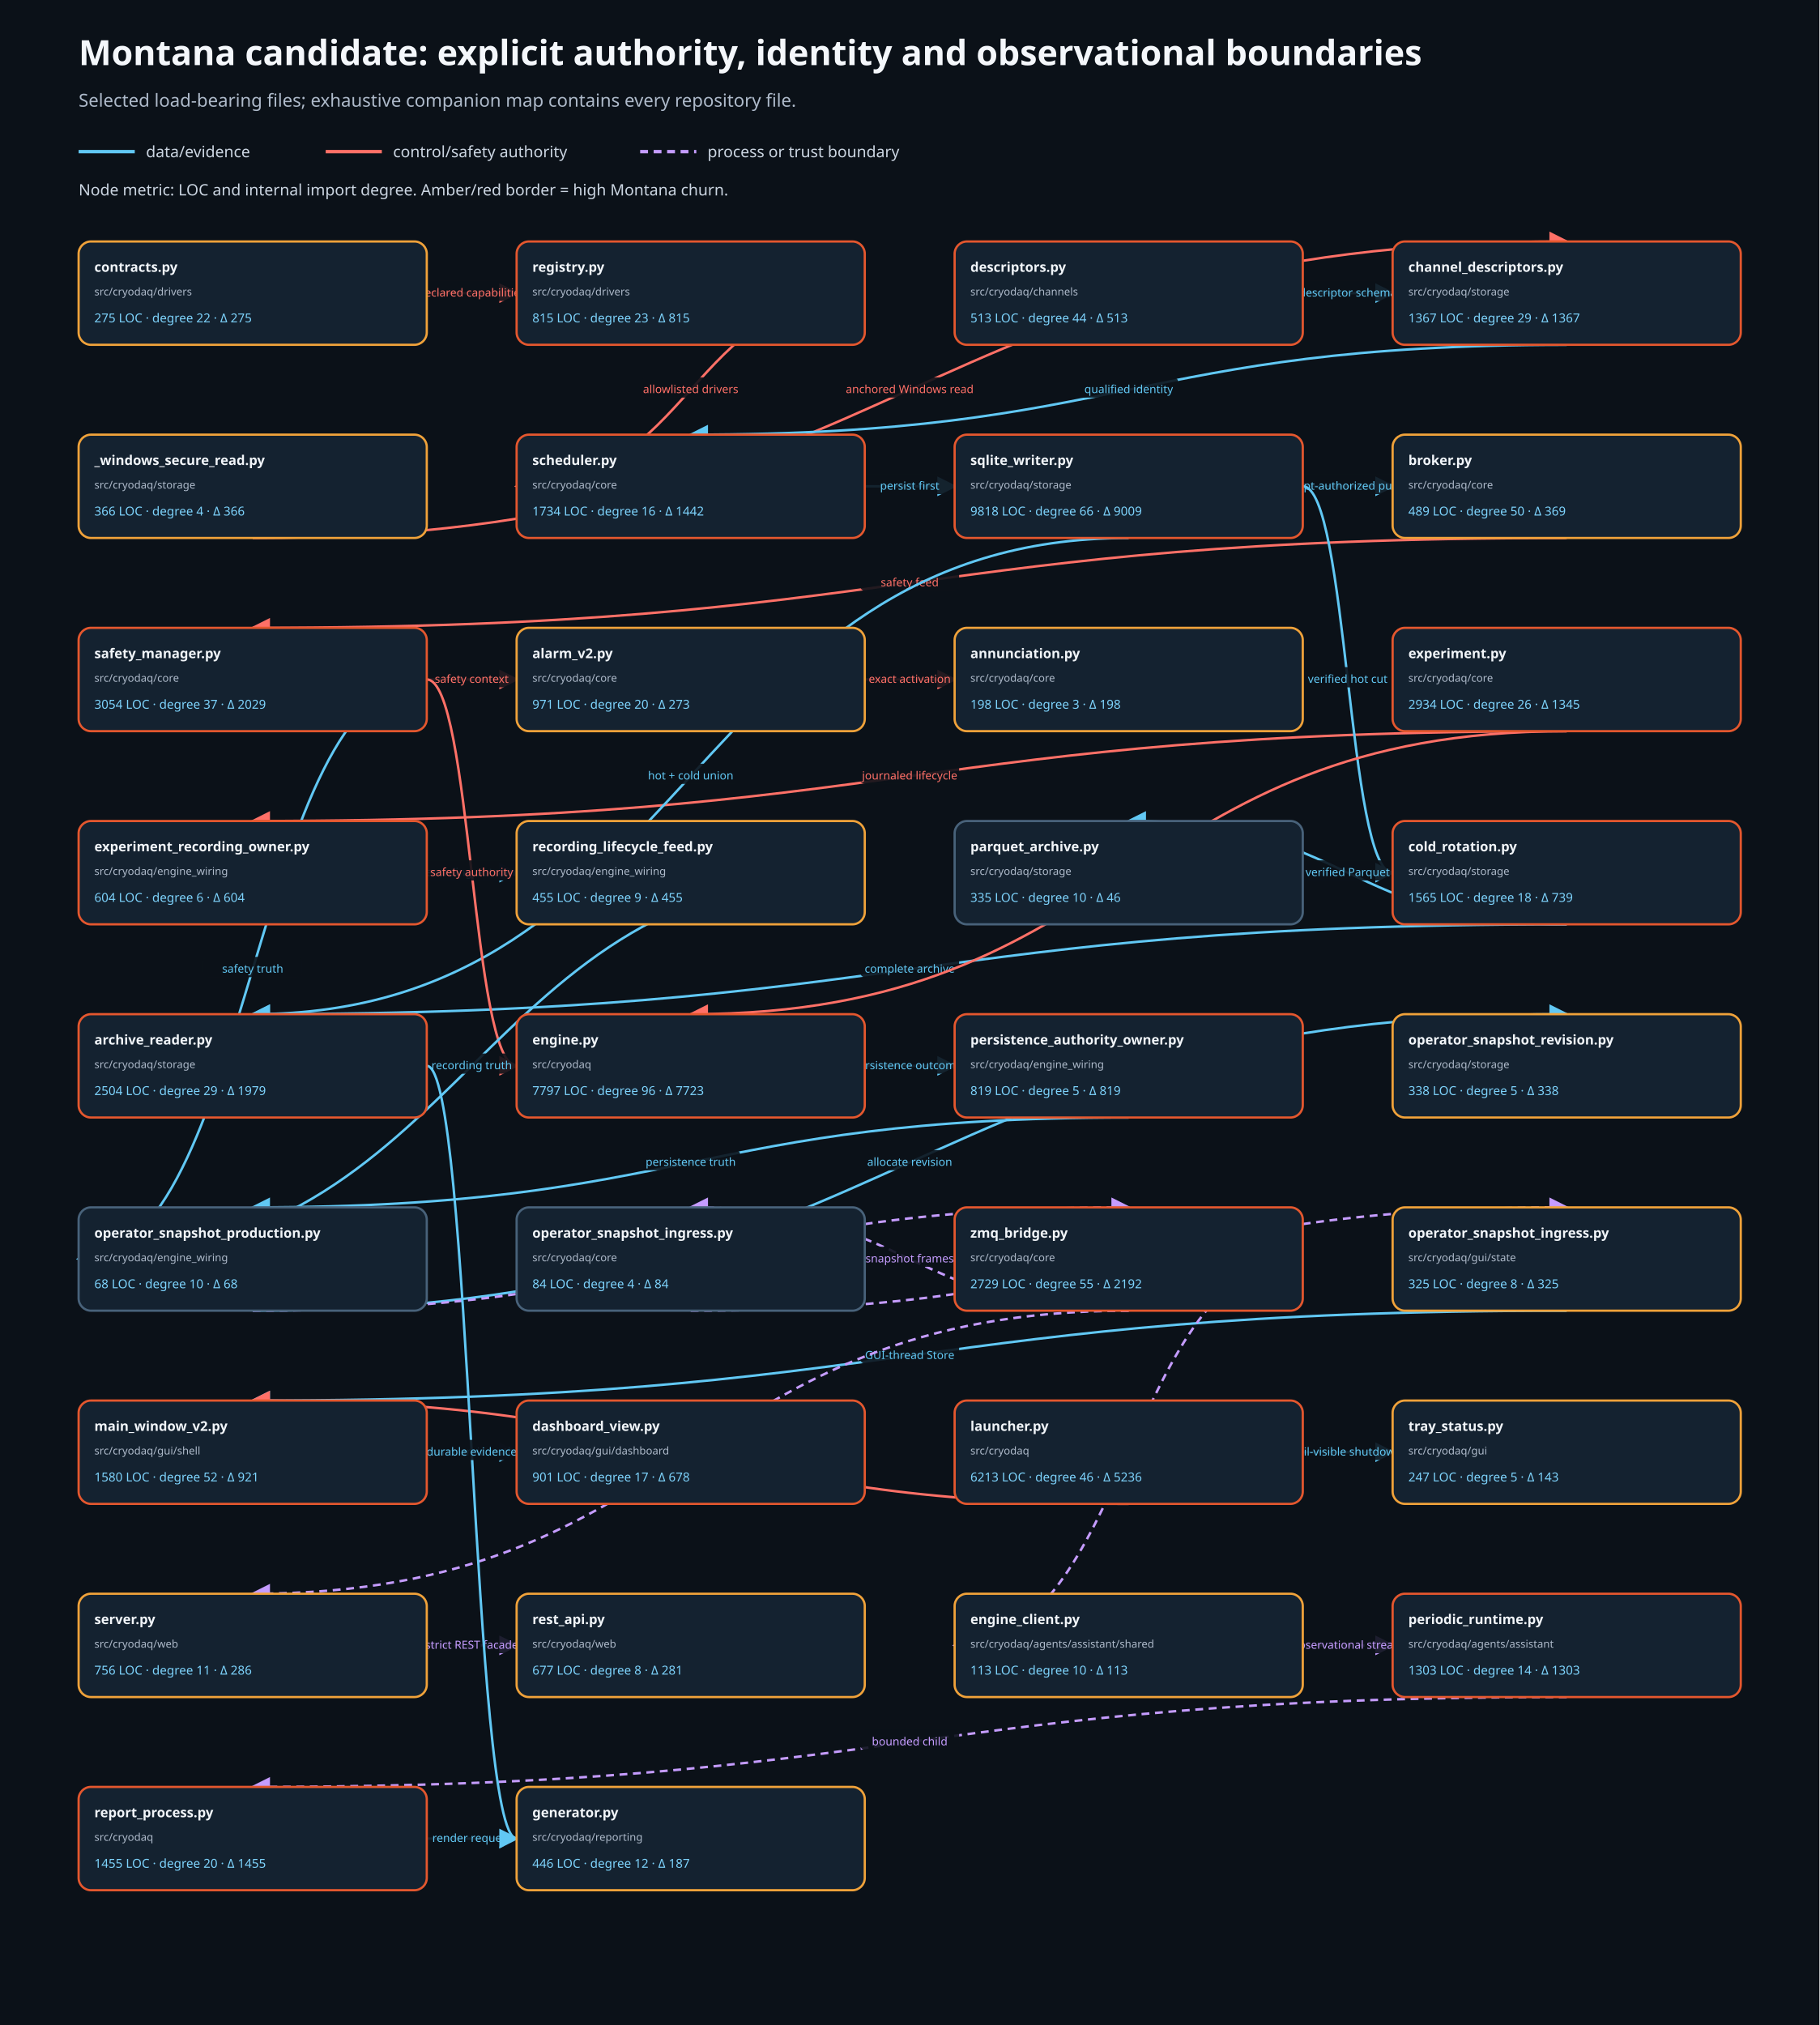
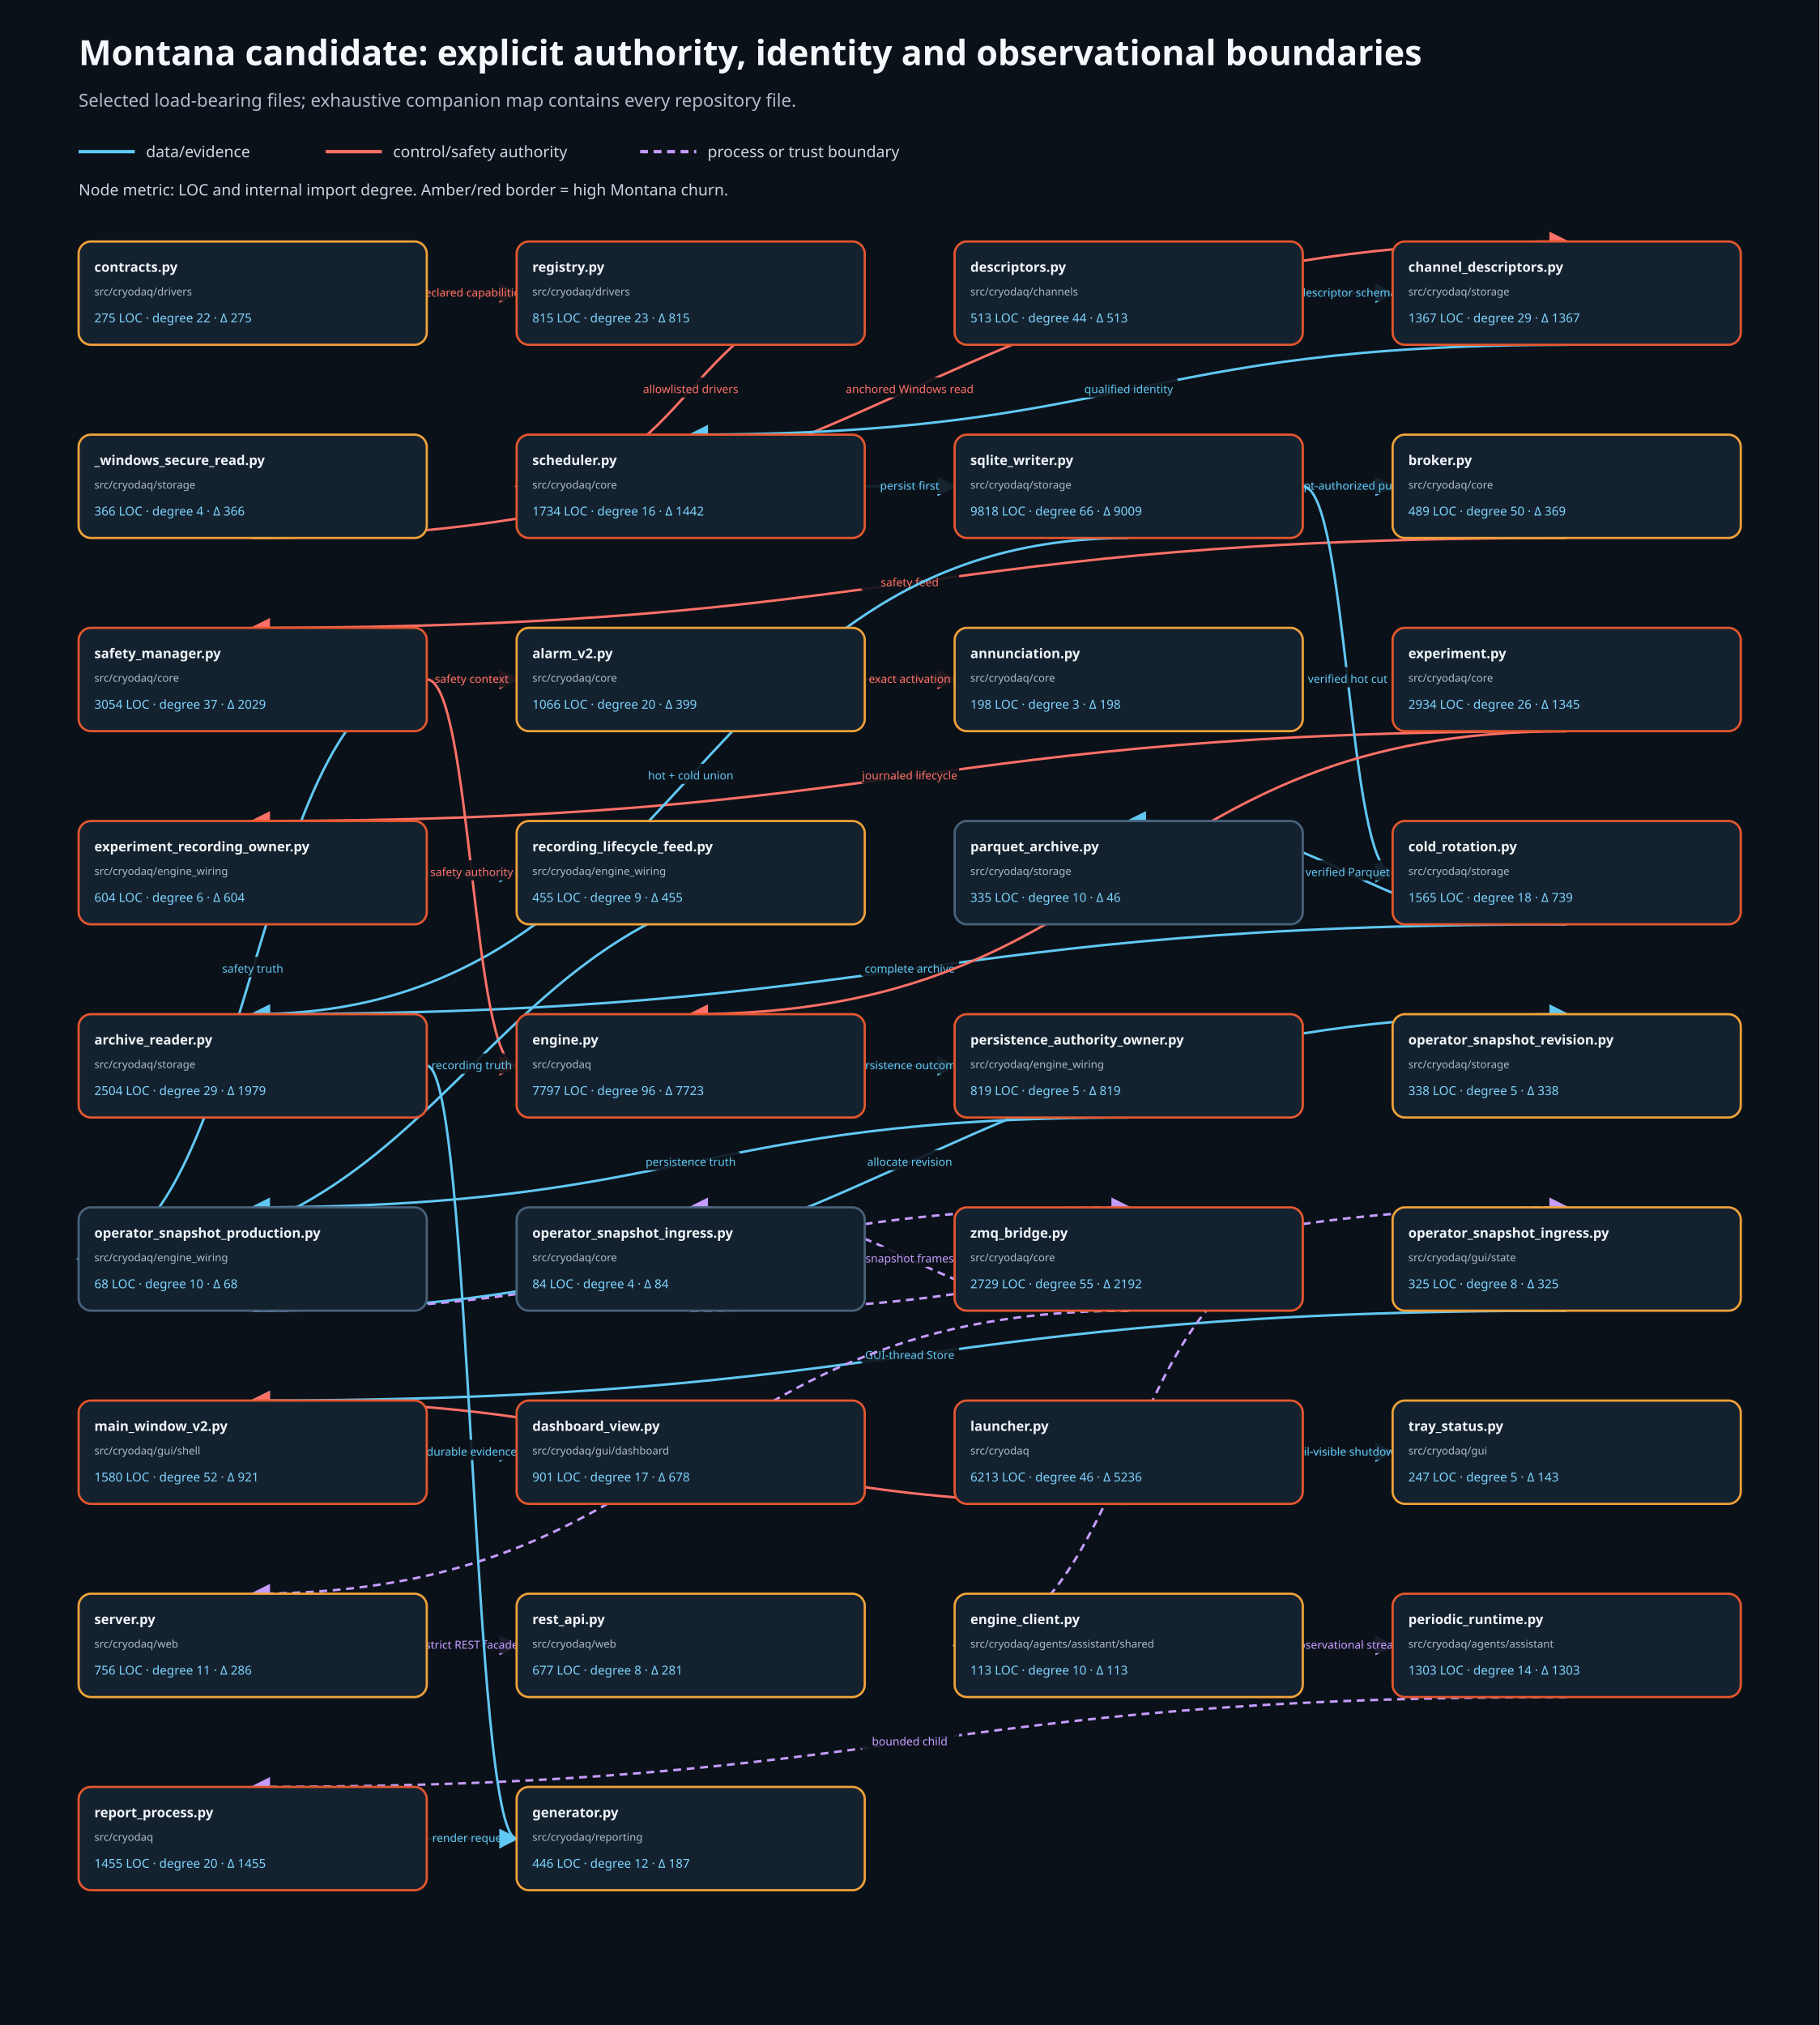
<svg xmlns="http://www.w3.org/2000/svg" role="img" aria-labelledby="title desc" viewBox="0 0 1620 1803" width="1620" height="1803">
  <defs>
    <marker id="dataArrow" markerWidth="8" markerHeight="8" refX="7" refY="4" orient="auto">
      <path d="M0,0 L8,4 L0,8 Z" fill="#61c8f4" />
    </marker>
    <marker id="controlArrow" markerWidth="8" markerHeight="8" refX="7" refY="4" orient="auto">
      <path d="M0,0 L8,4 L0,8 Z" fill="#ff7067" />
    </marker>
    <marker id="boundaryArrow" markerWidth="8" markerHeight="8" refX="7" refY="4" orient="auto">
      <path d="M0,0 L8,4 L0,8 Z" fill="#c59cff" />
    </marker>
  </defs>
  <rect width="100%" height="100%" fill="#0b1118" />
  <text x="70" y="58" fill="#f4f7fb" font-family="Segoe UI, sans-serif" font-size="31" font-weight="700">Montana candidate: explicit authority, identity and observational boundaries</text>
  <text x="70" y="95" fill="#aebaca" font-family="Segoe UI, sans-serif" font-size="16">Selected load-bearing files; exhaustive companion map contains every repository file.</text>
  <g aria-label="Legend" font-family="Segoe UI, sans-serif" font-size="14">
    <line x1="70" y1="135" x2="120" y2="135" stroke="#61c8f4" stroke-width="3" />
    <text x="130" y="140" fill="#cbd5e1">data/evidence</text>
    <line x1="290" y1="135" x2="340" y2="135" stroke="#ff7067" stroke-width="3" />
    <text x="350" y="140" fill="#cbd5e1">control/safety authority</text>
    <line x1="570" y1="135" x2="620" y2="135" stroke="#c59cff" stroke-width="3" stroke-dasharray="7 5" />
    <text x="630" y="140" fill="#cbd5e1">process or trust boundary</text>
    <text x="70" y="174" fill="#cbd5e1">Node metric: LOC and internal import degree. Amber/red border = high Montana churn.</text>
  </g>
  <g class="architecture-edges" fill="none">
    <path d="M380,261.0 C420.0,261.0 420.0,261.0 460,261.0" stroke="#ff7067" stroke-width="2.2" marker-end="url(#controlArrow)" />
    <rect x="376.0" y="250.0" width="88" height="18" rx="4" fill="#0b1118" opacity=".9" />
    <text x="420.0" y="264.0" text-anchor="middle" fill="#ff7067" font-family="Segoe UI, sans-serif" font-size="10">declared capabilities</text>
    <path d="M770,261.0 C615.0,261.0 615.0,433.0 460,433.0" stroke="#ff7067" stroke-width="2.2" marker-end="url(#controlArrow)" />
    <rect x="571.0" y="336.0" width="88" height="18" rx="4" fill="#0b1118" opacity=".9" />
    <text x="615.0" y="350.0" text-anchor="middle" fill="#ff7067" font-family="Segoe UI, sans-serif" font-size="10">allowlisted drivers</text>
    <path d="M1160,261.0 C1200.0,261.0 1200.0,261.0 1240,261.0" stroke="#61c8f4" stroke-width="2.2" marker-end="url(#dataArrow)" />
    <rect x="1156.0" y="250.0" width="88" height="18" rx="4" fill="#0b1118" opacity=".9" />
    <text x="1200.0" y="264.0" text-anchor="middle" fill="#61c8f4" font-family="Segoe UI, sans-serif" font-size="10">descriptor schema</text>
    <path d="M225.0,479 C810.0,479 810.0,215 1395.0,215" stroke="#ff7067" stroke-width="2.2" marker-end="url(#controlArrow)" />
    <rect x="766.0" y="336.0" width="88" height="18" rx="4" fill="#0b1118" opacity=".9" />
    <text x="810.0" y="350.0" text-anchor="middle" fill="#ff7067" font-family="Segoe UI, sans-serif" font-size="10">anchored Windows read</text>
    <path d="M1395.0,307 C1005.0,307 1005.0,387 615.0,387" stroke="#61c8f4" stroke-width="2.2" marker-end="url(#dataArrow)" />
    <rect x="961.0" y="336.0" width="88" height="18" rx="4" fill="#0b1118" opacity=".9" />
    <text x="1005.0" y="350.0" text-anchor="middle" fill="#61c8f4" font-family="Segoe UI, sans-serif" font-size="10">qualified identity</text>
    <path d="M770,433.0 C810.0,433.0 810.0,433.0 850,433.0" stroke="#61c8f4" stroke-width="2.2" marker-end="url(#dataArrow)" />
    <rect x="766.0" y="422.0" width="88" height="18" rx="4" fill="#0b1118" opacity=".9" />
    <text x="810.0" y="436.0" text-anchor="middle" fill="#61c8f4" font-family="Segoe UI, sans-serif" font-size="10">persist first</text>
    <path d="M1160,433.0 C1200.0,433.0 1200.0,433.0 1240,433.0" stroke="#61c8f4" stroke-width="2.2" marker-end="url(#dataArrow)" />
    <rect x="1156.0" y="422.0" width="88" height="18" rx="4" fill="#0b1118" opacity=".9" />
    <text x="1200.0" y="436.0" text-anchor="middle" fill="#61c8f4" font-family="Segoe UI, sans-serif" font-size="10">receipt-authorized publish</text>
    <path d="M1395.0,479 C810.0,479 810.0,559 225.0,559" stroke="#ff7067" stroke-width="2.2" marker-end="url(#controlArrow)" />
    <rect x="766.0" y="508.0" width="88" height="18" rx="4" fill="#0b1118" opacity=".9" />
    <text x="810.0" y="522.0" text-anchor="middle" fill="#ff7067" font-family="Segoe UI, sans-serif" font-size="10">safety feed</text>
    <path d="M380,605.0 C420.0,605.0 420.0,605.0 460,605.0" stroke="#ff7067" stroke-width="2.2" marker-end="url(#controlArrow)" />
    <rect x="376.0" y="594.0" width="88" height="18" rx="4" fill="#0b1118" opacity=".9" />
    <text x="420.0" y="608.0" text-anchor="middle" fill="#ff7067" font-family="Segoe UI, sans-serif" font-size="10">safety context</text>
    <path d="M770,605.0 C810.0,605.0 810.0,605.0 850,605.0" stroke="#ff7067" stroke-width="2.2" marker-end="url(#controlArrow)" />
    <rect x="766.0" y="594.0" width="88" height="18" rx="4" fill="#0b1118" opacity=".9" />
    <text x="810.0" y="608.0" text-anchor="middle" fill="#ff7067" font-family="Segoe UI, sans-serif" font-size="10">exact activation</text>
    <path d="M1395.0,651 C810.0,651 810.0,731 225.0,731" stroke="#ff7067" stroke-width="2.2" marker-end="url(#controlArrow)" />
    <rect x="766.0" y="680.0" width="88" height="18" rx="4" fill="#0b1118" opacity=".9" />
    <text x="810.0" y="694.0" text-anchor="middle" fill="#ff7067" font-family="Segoe UI, sans-serif" font-size="10">journaled lifecycle</text>
    <path d="M380,777.0 C420.0,777.0 420.0,777.0 460,777.0" stroke="#61c8f4" stroke-width="2.2" marker-end="url(#dataArrow)" />
    <rect x="376.0" y="766.0" width="88" height="18" rx="4" fill="#0b1118" opacity=".9" />
    <text x="420.0" y="780.0" text-anchor="middle" fill="#61c8f4" font-family="Segoe UI, sans-serif" font-size="10">recording outcome</text>
    <path d="M1160,433.0 C1200.0,433.0 1200.0,777.0 1240,777.0" stroke="#61c8f4" stroke-width="2.2" marker-end="url(#dataArrow)" />
    <rect x="1156.0" y="594.0" width="88" height="18" rx="4" fill="#0b1118" opacity=".9" />
    <text x="1200.0" y="608.0" text-anchor="middle" fill="#61c8f4" font-family="Segoe UI, sans-serif" font-size="10">verified hot cut</text>
    <path d="M1395.0,823 C1200.0,823 1200.0,731 1005.0,731" stroke="#61c8f4" stroke-width="2.2" marker-end="url(#dataArrow)" />
    <rect x="1156.0" y="766.0" width="88" height="18" rx="4" fill="#0b1118" opacity=".9" />
    <text x="1200.0" y="780.0" text-anchor="middle" fill="#61c8f4" font-family="Segoe UI, sans-serif" font-size="10">verified Parquet</text>
    <path d="M1395.0,823 C810.0,823 810.0,903 225.0,903" stroke="#61c8f4" stroke-width="2.2" marker-end="url(#dataArrow)" />
    <rect x="766.0" y="852.0" width="88" height="18" rx="4" fill="#0b1118" opacity=".9" />
    <text x="810.0" y="866.0" text-anchor="middle" fill="#61c8f4" font-family="Segoe UI, sans-serif" font-size="10">complete archive</text>
    <path d="M1005.0,479 C615.0,479 615.0,903 225.0,903" stroke="#61c8f4" stroke-width="2.2" marker-end="url(#dataArrow)" />
    <rect x="571.0" y="680.0" width="88" height="18" rx="4" fill="#0b1118" opacity=".9" />
    <text x="615.0" y="694.0" text-anchor="middle" fill="#61c8f4" font-family="Segoe UI, sans-serif" font-size="10">hot + cold union</text>
    <path d="M380,605.0 C420.0,605.0 420.0,949.0 460,949.0" stroke="#ff7067" stroke-width="2.2" marker-end="url(#controlArrow)" />
    <rect x="376.0" y="766.0" width="88" height="18" rx="4" fill="#0b1118" opacity=".9" />
    <text x="420.0" y="780.0" text-anchor="middle" fill="#ff7067" font-family="Segoe UI, sans-serif" font-size="10">safety authority</text>
    <path d="M1395.0,651 C1005.0,651 1005.0,903 615.0,903" stroke="#ff7067" stroke-width="2.2" marker-end="url(#controlArrow)" />
    <rect x="961.0" y="766.0" width="88" height="18" rx="4" fill="#0b1118" opacity=".9" />
    <text x="1005.0" y="780.0" text-anchor="middle" fill="#ff7067" font-family="Segoe UI, sans-serif" font-size="10">experiment commands</text>
    <path d="M770,949.0 C810.0,949.0 810.0,949.0 850,949.0" stroke="#61c8f4" stroke-width="2.2" marker-end="url(#dataArrow)" />
    <rect x="766.0" y="938.0" width="88" height="18" rx="4" fill="#0b1118" opacity=".9" />
    <text x="810.0" y="952.0" text-anchor="middle" fill="#61c8f4" font-family="Segoe UI, sans-serif" font-size="10">persistence outcomes</text>
    <path d="M770,777.0 C420.0,777.0 420.0,1121.0 70,1121.0" stroke="#61c8f4" stroke-width="2.2" marker-end="url(#dataArrow)" />
    <rect x="376.0" y="938.0" width="88" height="18" rx="4" fill="#0b1118" opacity=".9" />
    <text x="420.0" y="952.0" text-anchor="middle" fill="#61c8f4" font-family="Segoe UI, sans-serif" font-size="10">recording truth</text>
    <path d="M1005.0,995 C615.0,995 615.0,1075 225.0,1075" stroke="#61c8f4" stroke-width="2.2" marker-end="url(#dataArrow)" />
    <rect x="571.0" y="1024.0" width="88" height="18" rx="4" fill="#0b1118" opacity=".9" />
    <text x="615.0" y="1038.0" text-anchor="middle" fill="#61c8f4" font-family="Segoe UI, sans-serif" font-size="10">persistence truth</text>
    <path d="M380,605.0 C225.0,605.0 225.0,1121.0 70,1121.0" stroke="#61c8f4" stroke-width="2.2" marker-end="url(#dataArrow)" />
    <rect x="181.0" y="852.0" width="88" height="18" rx="4" fill="#0b1118" opacity=".9" />
    <text x="225.0" y="866.0" text-anchor="middle" fill="#61c8f4" font-family="Segoe UI, sans-serif" font-size="10">safety truth</text>
    <path d="M225.0,1167 C810.0,1167 810.0,903 1395.0,903" stroke="#61c8f4" stroke-width="2.2" marker-end="url(#dataArrow)" />
    <rect x="766.0" y="1024.0" width="88" height="18" rx="4" fill="#0b1118" opacity=".9" />
    <text x="810.0" y="1038.0" text-anchor="middle" fill="#61c8f4" font-family="Segoe UI, sans-serif" font-size="10">allocate revision</text>
    <path d="M225.0,1167 C615.0,1167 615.0,1075 1005.0,1075" stroke="#c59cff" stroke-width="2.2" marker-end="url(#boundaryArrow)" stroke-dasharray="7 5" />
    <rect x="571.0" y="1110.0" width="88" height="18" rx="4" fill="#0b1118" opacity=".9" />
    <text x="615.0" y="1124.0" text-anchor="middle" fill="#c59cff" font-family="Segoe UI, sans-serif" font-size="10">revisioned PUB</text>
    <path d="M1005.0,1167 C810.0,1167 810.0,1075 615.0,1075" stroke="#c59cff" stroke-width="2.2" marker-end="url(#boundaryArrow)" stroke-dasharray="7 5" />
    <rect x="766.0" y="1110.0" width="88" height="18" rx="4" fill="#0b1118" opacity=".9" />
    <text x="810.0" y="1124.0" text-anchor="middle" fill="#c59cff" font-family="Segoe UI, sans-serif" font-size="10">snapshot frames</text>
    <path d="M615.0,1167 C1005.0,1167 1005.0,1075 1395.0,1075" stroke="#c59cff" stroke-width="2.2" marker-end="url(#boundaryArrow)" stroke-dasharray="7 5" />
    <rect x="961.0" y="1110.0" width="88" height="18" rx="4" fill="#0b1118" opacity=".9" />
    <text x="1005.0" y="1124.0" text-anchor="middle" fill="#c59cff" font-family="Segoe UI, sans-serif" font-size="10">bounded queue</text>
    <path d="M1395.0,1167 C810.0,1167 810.0,1247 225.0,1247" stroke="#61c8f4" stroke-width="2.2" marker-end="url(#dataArrow)" />
    <rect x="766.0" y="1196.0" width="88" height="18" rx="4" fill="#0b1118" opacity=".9" />
    <text x="810.0" y="1210.0" text-anchor="middle" fill="#61c8f4" font-family="Segoe UI, sans-serif" font-size="10">GUI-thread Store</text>
    <path d="M380,1293.0 C420.0,1293.0 420.0,1293.0 460,1293.0" stroke="#61c8f4" stroke-width="2.2" marker-end="url(#dataArrow)" />
    <rect x="376.0" y="1282.0" width="88" height="18" rx="4" fill="#0b1118" opacity=".9" />
    <text x="420.0" y="1296.0" text-anchor="middle" fill="#61c8f4" font-family="Segoe UI, sans-serif" font-size="10">panoramic truth</text>
    <path d="M1005.0,1339 C615.0,1339 615.0,1247 225.0,1247" stroke="#ff7067" stroke-width="2.2" marker-end="url(#controlArrow)" />
    <rect x="571.0" y="1282.0" width="88" height="18" rx="4" fill="#0b1118" opacity=".9" />
    <text x="615.0" y="1296.0" text-anchor="middle" fill="#ff7067" font-family="Segoe UI, sans-serif" font-size="10">owns GUI lifecycle</text>
    <path d="M1160,1293.0 C1200.0,1293.0 1200.0,1293.0 1240,1293.0" stroke="#61c8f4" stroke-width="2.2" marker-end="url(#dataArrow)" />
    <rect x="1156.0" y="1282.0" width="88" height="18" rx="4" fill="#0b1118" opacity=".9" />
    <text x="1200.0" y="1296.0" text-anchor="middle" fill="#61c8f4" font-family="Segoe UI, sans-serif" font-size="10">fail-visible shutdown</text>
    <path d="M1005.0,1167 C615.0,1167 615.0,1419 225.0,1419" stroke="#c59cff" stroke-width="2.2" marker-end="url(#boundaryArrow)" stroke-dasharray="7 5" />
    <rect x="571.0" y="1282.0" width="88" height="18" rx="4" fill="#0b1118" opacity=".9" />
    <text x="615.0" y="1296.0" text-anchor="middle" fill="#c59cff" font-family="Segoe UI, sans-serif" font-size="10">monitoring transport</text>
    <path d="M380,1465.0 C420.0,1465.0 420.0,1465.0 460,1465.0" stroke="#c59cff" stroke-width="2.2" marker-end="url(#boundaryArrow)" stroke-dasharray="7 5" />
    <rect x="376.0" y="1454.0" width="88" height="18" rx="4" fill="#0b1118" opacity=".9" />
    <text x="420.0" y="1468.0" text-anchor="middle" fill="#c59cff" font-family="Segoe UI, sans-serif" font-size="10">strict REST facade</text>
    <path d="M1160,1121.0 C1005.0,1121.0 1005.0,1465.0 850,1465.0" stroke="#c59cff" stroke-width="2.2" marker-end="url(#boundaryArrow)" stroke-dasharray="7 5" />
    <rect x="961.0" y="1282.0" width="88" height="18" rx="4" fill="#0b1118" opacity=".9" />
    <text x="1005.0" y="1296.0" text-anchor="middle" fill="#c59cff" font-family="Segoe UI, sans-serif" font-size="10">allowlisted query</text>
    <path d="M1160,1465.0 C1200.0,1465.0 1200.0,1465.0 1240,1465.0" stroke="#c59cff" stroke-width="2.2" marker-end="url(#boundaryArrow)" stroke-dasharray="7 5" />
    <rect x="1156.0" y="1454.0" width="88" height="18" rx="4" fill="#0b1118" opacity=".9" />
    <text x="1200.0" y="1468.0" text-anchor="middle" fill="#c59cff" font-family="Segoe UI, sans-serif" font-size="10">observational stream</text>
    <path d="M1395.0,1511 C810.0,1511 810.0,1591 225.0,1591" stroke="#c59cff" stroke-width="2.2" marker-end="url(#boundaryArrow)" stroke-dasharray="7 5" />
    <rect x="766.0" y="1540.0" width="88" height="18" rx="4" fill="#0b1118" opacity=".9" />
    <text x="810.0" y="1554.0" text-anchor="middle" fill="#c59cff" font-family="Segoe UI, sans-serif" font-size="10">bounded child</text>
    <path d="M380,1637.0 C420.0,1637.0 420.0,1637.0 460,1637.0" stroke="#61c8f4" stroke-width="2.2" marker-end="url(#dataArrow)" />
    <rect x="376.0" y="1626.0" width="88" height="18" rx="4" fill="#0b1118" opacity=".9" />
    <text x="420.0" y="1640.0" text-anchor="middle" fill="#61c8f4" font-family="Segoe UI, sans-serif" font-size="10">render request</text>
    <path d="M380,949.0 C420.0,949.0 420.0,1637.0 460,1637.0" stroke="#61c8f4" stroke-width="2.2" marker-end="url(#dataArrow)" />
    <rect x="376.0" y="1282.0" width="88" height="18" rx="4" fill="#0b1118" opacity=".9" />
    <text x="420.0" y="1296.0" text-anchor="middle" fill="#61c8f4" font-family="Segoe UI, sans-serif" font-size="10">durable evidence</text>
  </g>
  <g class="important-files" font-family="Segoe UI, sans-serif">
    <g class="file-node" data-path="src/cryodaq/drivers/contracts.py" data-kind="blob" role="group" aria-label="src/cryodaq/drivers/contracts.py | 275 LOC | internal degree 22 | churn 275">
      <rect x="70" y="215" width="310" height="92" rx="11" fill="#142230" stroke="#f0a23a" stroke-width="2" />
      <text x="84" y="242" fill="#f1f5f9" font-size="12" font-weight="700">contracts.py</text>
      <text x="84" y="263" fill="#aebaca" font-size="9.5">src/cryodaq/drivers</text>
      <text x="84" y="287" fill="#7dd3fc" font-size="11">275 LOC · degree 22 · Δ 275</text>
    </g>
    <g class="file-node" data-path="src/cryodaq/drivers/registry.py" data-kind="blob" role="group" aria-label="src/cryodaq/drivers/registry.py | 815 LOC | internal degree 23 | churn 815">
      <rect x="460" y="215" width="310" height="92" rx="11" fill="#142230" stroke="#e4572e" stroke-width="2" />
      <text x="474" y="242" fill="#f1f5f9" font-size="12" font-weight="700">registry.py</text>
      <text x="474" y="263" fill="#aebaca" font-size="9.5">src/cryodaq/drivers</text>
      <text x="474" y="287" fill="#7dd3fc" font-size="11">815 LOC · degree 23 · Δ 815</text>
    </g>
    <g class="file-node" data-path="src/cryodaq/channels/descriptors.py" data-kind="blob" role="group" aria-label="src/cryodaq/channels/descriptors.py | 513 LOC | internal degree 44 | churn 513">
      <rect x="850" y="215" width="310" height="92" rx="11" fill="#142230" stroke="#e4572e" stroke-width="2" />
      <text x="864" y="242" fill="#f1f5f9" font-size="12" font-weight="700">descriptors.py</text>
      <text x="864" y="263" fill="#aebaca" font-size="9.5">src/cryodaq/channels</text>
      <text x="864" y="287" fill="#7dd3fc" font-size="11">513 LOC · degree 44 · Δ 513</text>
    </g>
    <g class="file-node" data-path="src/cryodaq/storage/channel_descriptors.py" data-kind="blob" role="group" aria-label="src/cryodaq/storage/channel_descriptors.py | 1367 LOC | internal degree 29 | churn 1367">
      <rect x="1240" y="215" width="310" height="92" rx="11" fill="#142230" stroke="#e4572e" stroke-width="2" />
      <text x="1254" y="242" fill="#f1f5f9" font-size="12" font-weight="700">channel_descriptors.py</text>
      <text x="1254" y="263" fill="#aebaca" font-size="9.5">src/cryodaq/storage</text>
      <text x="1254" y="287" fill="#7dd3fc" font-size="11">1367 LOC · degree 29 · Δ 1367</text>
    </g>
    <g class="file-node" data-path="src/cryodaq/storage/_windows_secure_read.py" data-kind="blob" role="group" aria-label="src/cryodaq/storage/_windows_secure_read.py | 366 LOC | internal degree 4 | churn 366">
      <rect x="70" y="387" width="310" height="92" rx="11" fill="#142230" stroke="#f0a23a" stroke-width="2" />
      <text x="84" y="414" fill="#f1f5f9" font-size="12" font-weight="700">_windows_secure_read.py</text>
      <text x="84" y="435" fill="#aebaca" font-size="9.5">src/cryodaq/storage</text>
      <text x="84" y="459" fill="#7dd3fc" font-size="11">366 LOC · degree 4 · Δ 366</text>
    </g>
    <g class="file-node" data-path="src/cryodaq/core/scheduler.py" data-kind="blob" role="group" aria-label="src/cryodaq/core/scheduler.py | 1734 LOC | internal degree 16 | churn 1442">
      <rect x="460" y="387" width="310" height="92" rx="11" fill="#142230" stroke="#e4572e" stroke-width="2" />
      <text x="474" y="414" fill="#f1f5f9" font-size="12" font-weight="700">scheduler.py</text>
      <text x="474" y="435" fill="#aebaca" font-size="9.5">src/cryodaq/core</text>
      <text x="474" y="459" fill="#7dd3fc" font-size="11">1734 LOC · degree 16 · Δ 1442</text>
    </g>
    <g class="file-node" data-path="src/cryodaq/storage/sqlite_writer.py" data-kind="blob" role="group" aria-label="src/cryodaq/storage/sqlite_writer.py | 9818 LOC | internal degree 66 | churn 9009">
      <rect x="850" y="387" width="310" height="92" rx="11" fill="#142230" stroke="#e4572e" stroke-width="2" />
      <text x="864" y="414" fill="#f1f5f9" font-size="12" font-weight="700">sqlite_writer.py</text>
      <text x="864" y="435" fill="#aebaca" font-size="9.5">src/cryodaq/storage</text>
      <text x="864" y="459" fill="#7dd3fc" font-size="11">9818 LOC · degree 66 · Δ 9009</text>
    </g>
    <g class="file-node" data-path="src/cryodaq/core/broker.py" data-kind="blob" role="group" aria-label="src/cryodaq/core/broker.py | 489 LOC | internal degree 50 | churn 369">
      <rect x="1240" y="387" width="310" height="92" rx="11" fill="#142230" stroke="#f0a23a" stroke-width="2" />
      <text x="1254" y="414" fill="#f1f5f9" font-size="12" font-weight="700">broker.py</text>
      <text x="1254" y="435" fill="#aebaca" font-size="9.5">src/cryodaq/core</text>
      <text x="1254" y="459" fill="#7dd3fc" font-size="11">489 LOC · degree 50 · Δ 369</text>
    </g>
    <g class="file-node" data-path="src/cryodaq/core/safety_manager.py" data-kind="blob" role="group" aria-label="src/cryodaq/core/safety_manager.py | 3054 LOC | internal degree 37 | churn 2029">
      <rect x="70" y="559" width="310" height="92" rx="11" fill="#142230" stroke="#e4572e" stroke-width="2" />
      <text x="84" y="586" fill="#f1f5f9" font-size="12" font-weight="700">safety_manager.py</text>
      <text x="84" y="607" fill="#aebaca" font-size="9.5">src/cryodaq/core</text>
      <text x="84" y="631" fill="#7dd3fc" font-size="11">3054 LOC · degree 37 · Δ 2029</text>
    </g>
-     <g class="file-node" data-path="src/cryodaq/core/alarm_v2.py" data-kind="blob" role="group" aria-label="src/cryodaq/core/alarm_v2.py | 971 LOC | internal degree 20 | churn 273">
+     <g class="file-node" data-path="src/cryodaq/core/alarm_v2.py" data-kind="blob" role="group" aria-label="src/cryodaq/core/alarm_v2.py | 1066 LOC | internal degree 20 | churn 399">
      <rect x="460" y="559" width="310" height="92" rx="11" fill="#142230" stroke="#f0a23a" stroke-width="2" />
      <text x="474" y="586" fill="#f1f5f9" font-size="12" font-weight="700">alarm_v2.py</text>
      <text x="474" y="607" fill="#aebaca" font-size="9.5">src/cryodaq/core</text>
-       <text x="474" y="631" fill="#7dd3fc" font-size="11">971 LOC · degree 20 · Δ 273</text>
+       <text x="474" y="631" fill="#7dd3fc" font-size="11">1066 LOC · degree 20 · Δ 399</text>
    </g>
    <g class="file-node" data-path="src/cryodaq/core/annunciation.py" data-kind="blob" role="group" aria-label="src/cryodaq/core/annunciation.py | 198 LOC | internal degree 3 | churn 198">
      <rect x="850" y="559" width="310" height="92" rx="11" fill="#142230" stroke="#f0a23a" stroke-width="2" />
      <text x="864" y="586" fill="#f1f5f9" font-size="12" font-weight="700">annunciation.py</text>
      <text x="864" y="607" fill="#aebaca" font-size="9.5">src/cryodaq/core</text>
      <text x="864" y="631" fill="#7dd3fc" font-size="11">198 LOC · degree 3 · Δ 198</text>
    </g>
    <g class="file-node" data-path="src/cryodaq/core/experiment.py" data-kind="blob" role="group" aria-label="src/cryodaq/core/experiment.py | 2934 LOC | internal degree 26 | churn 1345">
      <rect x="1240" y="559" width="310" height="92" rx="11" fill="#142230" stroke="#e4572e" stroke-width="2" />
      <text x="1254" y="586" fill="#f1f5f9" font-size="12" font-weight="700">experiment.py</text>
      <text x="1254" y="607" fill="#aebaca" font-size="9.5">src/cryodaq/core</text>
      <text x="1254" y="631" fill="#7dd3fc" font-size="11">2934 LOC · degree 26 · Δ 1345</text>
    </g>
    <g class="file-node" data-path="src/cryodaq/engine_wiring/experiment_recording_owner.py" data-kind="blob" role="group" aria-label="src/cryodaq/engine_wiring/experiment_recording_owner.py | 604 LOC | internal degree 6 | churn 604">
      <rect x="70" y="731" width="310" height="92" rx="11" fill="#142230" stroke="#e4572e" stroke-width="2" />
      <text x="84" y="758" fill="#f1f5f9" font-size="12" font-weight="700">experiment_recording_owner.py</text>
      <text x="84" y="779" fill="#aebaca" font-size="9.5">src/cryodaq/engine_wiring</text>
      <text x="84" y="803" fill="#7dd3fc" font-size="11">604 LOC · degree 6 · Δ 604</text>
    </g>
    <g class="file-node" data-path="src/cryodaq/engine_wiring/recording_lifecycle_feed.py" data-kind="blob" role="group" aria-label="src/cryodaq/engine_wiring/recording_lifecycle_feed.py | 455 LOC | internal degree 9 | churn 455">
      <rect x="460" y="731" width="310" height="92" rx="11" fill="#142230" stroke="#f0a23a" stroke-width="2" />
      <text x="474" y="758" fill="#f1f5f9" font-size="12" font-weight="700">recording_lifecycle_feed.py</text>
      <text x="474" y="779" fill="#aebaca" font-size="9.5">src/cryodaq/engine_wiring</text>
      <text x="474" y="803" fill="#7dd3fc" font-size="11">455 LOC · degree 9 · Δ 455</text>
    </g>
    <g class="file-node" data-path="src/cryodaq/storage/parquet_archive.py" data-kind="blob" role="group" aria-label="src/cryodaq/storage/parquet_archive.py | 335 LOC | internal degree 10 | churn 46">
      <rect x="850" y="731" width="310" height="92" rx="11" fill="#142230" stroke="#48627a" stroke-width="2" />
      <text x="864" y="758" fill="#f1f5f9" font-size="12" font-weight="700">parquet_archive.py</text>
      <text x="864" y="779" fill="#aebaca" font-size="9.5">src/cryodaq/storage</text>
      <text x="864" y="803" fill="#7dd3fc" font-size="11">335 LOC · degree 10 · Δ 46</text>
    </g>
    <g class="file-node" data-path="src/cryodaq/storage/cold_rotation.py" data-kind="blob" role="group" aria-label="src/cryodaq/storage/cold_rotation.py | 1565 LOC | internal degree 18 | churn 739">
      <rect x="1240" y="731" width="310" height="92" rx="11" fill="#142230" stroke="#e4572e" stroke-width="2" />
      <text x="1254" y="758" fill="#f1f5f9" font-size="12" font-weight="700">cold_rotation.py</text>
      <text x="1254" y="779" fill="#aebaca" font-size="9.5">src/cryodaq/storage</text>
      <text x="1254" y="803" fill="#7dd3fc" font-size="11">1565 LOC · degree 18 · Δ 739</text>
    </g>
    <g class="file-node" data-path="src/cryodaq/storage/archive_reader.py" data-kind="blob" role="group" aria-label="src/cryodaq/storage/archive_reader.py | 2504 LOC | internal degree 29 | churn 1979">
      <rect x="70" y="903" width="310" height="92" rx="11" fill="#142230" stroke="#e4572e" stroke-width="2" />
      <text x="84" y="930" fill="#f1f5f9" font-size="12" font-weight="700">archive_reader.py</text>
      <text x="84" y="951" fill="#aebaca" font-size="9.5">src/cryodaq/storage</text>
      <text x="84" y="975" fill="#7dd3fc" font-size="11">2504 LOC · degree 29 · Δ 1979</text>
    </g>
    <g class="file-node" data-path="src/cryodaq/engine.py" data-kind="blob" role="group" aria-label="src/cryodaq/engine.py | 7797 LOC | internal degree 96 | churn 7723">
      <rect x="460" y="903" width="310" height="92" rx="11" fill="#142230" stroke="#e4572e" stroke-width="2" />
      <text x="474" y="930" fill="#f1f5f9" font-size="12" font-weight="700">engine.py</text>
      <text x="474" y="951" fill="#aebaca" font-size="9.5">src/cryodaq</text>
      <text x="474" y="975" fill="#7dd3fc" font-size="11">7797 LOC · degree 96 · Δ 7723</text>
    </g>
    <g class="file-node" data-path="src/cryodaq/engine_wiring/persistence_authority_owner.py" data-kind="blob" role="group" aria-label="src/cryodaq/engine_wiring/persistence_authority_owner.py | 819 LOC | internal degree 5 | churn 819">
      <rect x="850" y="903" width="310" height="92" rx="11" fill="#142230" stroke="#e4572e" stroke-width="2" />
      <text x="864" y="930" fill="#f1f5f9" font-size="12" font-weight="700">persistence_authority_owner.py</text>
      <text x="864" y="951" fill="#aebaca" font-size="9.5">src/cryodaq/engine_wiring</text>
      <text x="864" y="975" fill="#7dd3fc" font-size="11">819 LOC · degree 5 · Δ 819</text>
    </g>
    <g class="file-node" data-path="src/cryodaq/storage/operator_snapshot_revision.py" data-kind="blob" role="group" aria-label="src/cryodaq/storage/operator_snapshot_revision.py | 338 LOC | internal degree 5 | churn 338">
      <rect x="1240" y="903" width="310" height="92" rx="11" fill="#142230" stroke="#f0a23a" stroke-width="2" />
      <text x="1254" y="930" fill="#f1f5f9" font-size="12" font-weight="700">operator_snapshot_revision.py</text>
      <text x="1254" y="951" fill="#aebaca" font-size="9.5">src/cryodaq/storage</text>
      <text x="1254" y="975" fill="#7dd3fc" font-size="11">338 LOC · degree 5 · Δ 338</text>
    </g>
    <g class="file-node" data-path="src/cryodaq/engine_wiring/operator_snapshot_production.py" data-kind="blob" role="group" aria-label="src/cryodaq/engine_wiring/operator_snapshot_production.py | 68 LOC | internal degree 10 | churn 68">
      <rect x="70" y="1075" width="310" height="92" rx="11" fill="#142230" stroke="#48627a" stroke-width="2" />
      <text x="84" y="1102" fill="#f1f5f9" font-size="12" font-weight="700">operator_snapshot_production.py</text>
      <text x="84" y="1123" fill="#aebaca" font-size="9.5">src/cryodaq/engine_wiring</text>
      <text x="84" y="1147" fill="#7dd3fc" font-size="11">68 LOC · degree 10 · Δ 68</text>
    </g>
    <g class="file-node" data-path="src/cryodaq/core/operator_snapshot_ingress.py" data-kind="blob" role="group" aria-label="src/cryodaq/core/operator_snapshot_ingress.py | 84 LOC | internal degree 4 | churn 84">
      <rect x="460" y="1075" width="310" height="92" rx="11" fill="#142230" stroke="#48627a" stroke-width="2" />
      <text x="474" y="1102" fill="#f1f5f9" font-size="12" font-weight="700">operator_snapshot_ingress.py</text>
      <text x="474" y="1123" fill="#aebaca" font-size="9.5">src/cryodaq/core</text>
      <text x="474" y="1147" fill="#7dd3fc" font-size="11">84 LOC · degree 4 · Δ 84</text>
    </g>
    <g class="file-node" data-path="src/cryodaq/core/zmq_bridge.py" data-kind="blob" role="group" aria-label="src/cryodaq/core/zmq_bridge.py | 2729 LOC | internal degree 55 | churn 2192">
      <rect x="850" y="1075" width="310" height="92" rx="11" fill="#142230" stroke="#e4572e" stroke-width="2" />
      <text x="864" y="1102" fill="#f1f5f9" font-size="12" font-weight="700">zmq_bridge.py</text>
      <text x="864" y="1123" fill="#aebaca" font-size="9.5">src/cryodaq/core</text>
      <text x="864" y="1147" fill="#7dd3fc" font-size="11">2729 LOC · degree 55 · Δ 2192</text>
    </g>
    <g class="file-node" data-path="src/cryodaq/gui/state/operator_snapshot_ingress.py" data-kind="blob" role="group" aria-label="src/cryodaq/gui/state/operator_snapshot_ingress.py | 325 LOC | internal degree 8 | churn 325">
      <rect x="1240" y="1075" width="310" height="92" rx="11" fill="#142230" stroke="#f0a23a" stroke-width="2" />
      <text x="1254" y="1102" fill="#f1f5f9" font-size="12" font-weight="700">operator_snapshot_ingress.py</text>
      <text x="1254" y="1123" fill="#aebaca" font-size="9.5">src/cryodaq/gui/state</text>
      <text x="1254" y="1147" fill="#7dd3fc" font-size="11">325 LOC · degree 8 · Δ 325</text>
    </g>
    <g class="file-node" data-path="src/cryodaq/gui/shell/main_window_v2.py" data-kind="blob" role="group" aria-label="src/cryodaq/gui/shell/main_window_v2.py | 1580 LOC | internal degree 52 | churn 921">
      <rect x="70" y="1247" width="310" height="92" rx="11" fill="#142230" stroke="#e4572e" stroke-width="2" />
      <text x="84" y="1274" fill="#f1f5f9" font-size="12" font-weight="700">main_window_v2.py</text>
      <text x="84" y="1295" fill="#aebaca" font-size="9.5">src/cryodaq/gui/shell</text>
      <text x="84" y="1319" fill="#7dd3fc" font-size="11">1580 LOC · degree 52 · Δ 921</text>
    </g>
    <g class="file-node" data-path="src/cryodaq/gui/dashboard/dashboard_view.py" data-kind="blob" role="group" aria-label="src/cryodaq/gui/dashboard/dashboard_view.py | 901 LOC | internal degree 17 | churn 678">
      <rect x="460" y="1247" width="310" height="92" rx="11" fill="#142230" stroke="#e4572e" stroke-width="2" />
      <text x="474" y="1274" fill="#f1f5f9" font-size="12" font-weight="700">dashboard_view.py</text>
      <text x="474" y="1295" fill="#aebaca" font-size="9.5">src/cryodaq/gui/dashboard</text>
      <text x="474" y="1319" fill="#7dd3fc" font-size="11">901 LOC · degree 17 · Δ 678</text>
    </g>
    <g class="file-node" data-path="src/cryodaq/launcher.py" data-kind="blob" role="group" aria-label="src/cryodaq/launcher.py | 6213 LOC | internal degree 46 | churn 5236">
      <rect x="850" y="1247" width="310" height="92" rx="11" fill="#142230" stroke="#e4572e" stroke-width="2" />
      <text x="864" y="1274" fill="#f1f5f9" font-size="12" font-weight="700">launcher.py</text>
      <text x="864" y="1295" fill="#aebaca" font-size="9.5">src/cryodaq</text>
      <text x="864" y="1319" fill="#7dd3fc" font-size="11">6213 LOC · degree 46 · Δ 5236</text>
    </g>
    <g class="file-node" data-path="src/cryodaq/gui/tray_status.py" data-kind="blob" role="group" aria-label="src/cryodaq/gui/tray_status.py | 247 LOC | internal degree 5 | churn 143">
      <rect x="1240" y="1247" width="310" height="92" rx="11" fill="#142230" stroke="#f0a23a" stroke-width="2" />
      <text x="1254" y="1274" fill="#f1f5f9" font-size="12" font-weight="700">tray_status.py</text>
      <text x="1254" y="1295" fill="#aebaca" font-size="9.5">src/cryodaq/gui</text>
      <text x="1254" y="1319" fill="#7dd3fc" font-size="11">247 LOC · degree 5 · Δ 143</text>
    </g>
    <g class="file-node" data-path="src/cryodaq/web/server.py" data-kind="blob" role="group" aria-label="src/cryodaq/web/server.py | 756 LOC | internal degree 11 | churn 286">
      <rect x="70" y="1419" width="310" height="92" rx="11" fill="#142230" stroke="#f0a23a" stroke-width="2" />
      <text x="84" y="1446" fill="#f1f5f9" font-size="12" font-weight="700">server.py</text>
      <text x="84" y="1467" fill="#aebaca" font-size="9.5">src/cryodaq/web</text>
      <text x="84" y="1491" fill="#7dd3fc" font-size="11">756 LOC · degree 11 · Δ 286</text>
    </g>
    <g class="file-node" data-path="src/cryodaq/web/rest_api.py" data-kind="blob" role="group" aria-label="src/cryodaq/web/rest_api.py | 677 LOC | internal degree 8 | churn 281">
      <rect x="460" y="1419" width="310" height="92" rx="11" fill="#142230" stroke="#f0a23a" stroke-width="2" />
      <text x="474" y="1446" fill="#f1f5f9" font-size="12" font-weight="700">rest_api.py</text>
      <text x="474" y="1467" fill="#aebaca" font-size="9.5">src/cryodaq/web</text>
      <text x="474" y="1491" fill="#7dd3fc" font-size="11">677 LOC · degree 8 · Δ 281</text>
    </g>
    <g class="file-node" data-path="src/cryodaq/agents/assistant/shared/engine_client.py" data-kind="blob" role="group" aria-label="src/cryodaq/agents/assistant/shared/engine_client.py | 113 LOC | internal degree 10 | churn 113">
      <rect x="850" y="1419" width="310" height="92" rx="11" fill="#142230" stroke="#f0a23a" stroke-width="2" />
      <text x="864" y="1446" fill="#f1f5f9" font-size="12" font-weight="700">engine_client.py</text>
      <text x="864" y="1467" fill="#aebaca" font-size="9.5">src/cryodaq/agents/assistant/shared</text>
      <text x="864" y="1491" fill="#7dd3fc" font-size="11">113 LOC · degree 10 · Δ 113</text>
    </g>
    <g class="file-node" data-path="src/cryodaq/agents/assistant/periodic_runtime.py" data-kind="blob" role="group" aria-label="src/cryodaq/agents/assistant/periodic_runtime.py | 1303 LOC | internal degree 14 | churn 1303">
      <rect x="1240" y="1419" width="310" height="92" rx="11" fill="#142230" stroke="#e4572e" stroke-width="2" />
      <text x="1254" y="1446" fill="#f1f5f9" font-size="12" font-weight="700">periodic_runtime.py</text>
      <text x="1254" y="1467" fill="#aebaca" font-size="9.5">src/cryodaq/agents/assistant</text>
      <text x="1254" y="1491" fill="#7dd3fc" font-size="11">1303 LOC · degree 14 · Δ 1303</text>
    </g>
    <g class="file-node" data-path="src/cryodaq/report_process.py" data-kind="blob" role="group" aria-label="src/cryodaq/report_process.py | 1455 LOC | internal degree 20 | churn 1455">
      <rect x="70" y="1591" width="310" height="92" rx="11" fill="#142230" stroke="#e4572e" stroke-width="2" />
      <text x="84" y="1618" fill="#f1f5f9" font-size="12" font-weight="700">report_process.py</text>
      <text x="84" y="1639" fill="#aebaca" font-size="9.5">src/cryodaq</text>
      <text x="84" y="1663" fill="#7dd3fc" font-size="11">1455 LOC · degree 20 · Δ 1455</text>
    </g>
    <g class="file-node" data-path="src/cryodaq/reporting/generator.py" data-kind="blob" role="group" aria-label="src/cryodaq/reporting/generator.py | 446 LOC | internal degree 12 | churn 187">
      <rect x="460" y="1591" width="310" height="92" rx="11" fill="#142230" stroke="#f0a23a" stroke-width="2" />
      <text x="474" y="1618" fill="#f1f5f9" font-size="12" font-weight="700">generator.py</text>
      <text x="474" y="1639" fill="#aebaca" font-size="9.5">src/cryodaq/reporting</text>
      <text x="474" y="1663" fill="#7dd3fc" font-size="11">446 LOC · degree 12 · Δ 187</text>
    </g>
  </g>
</svg>
